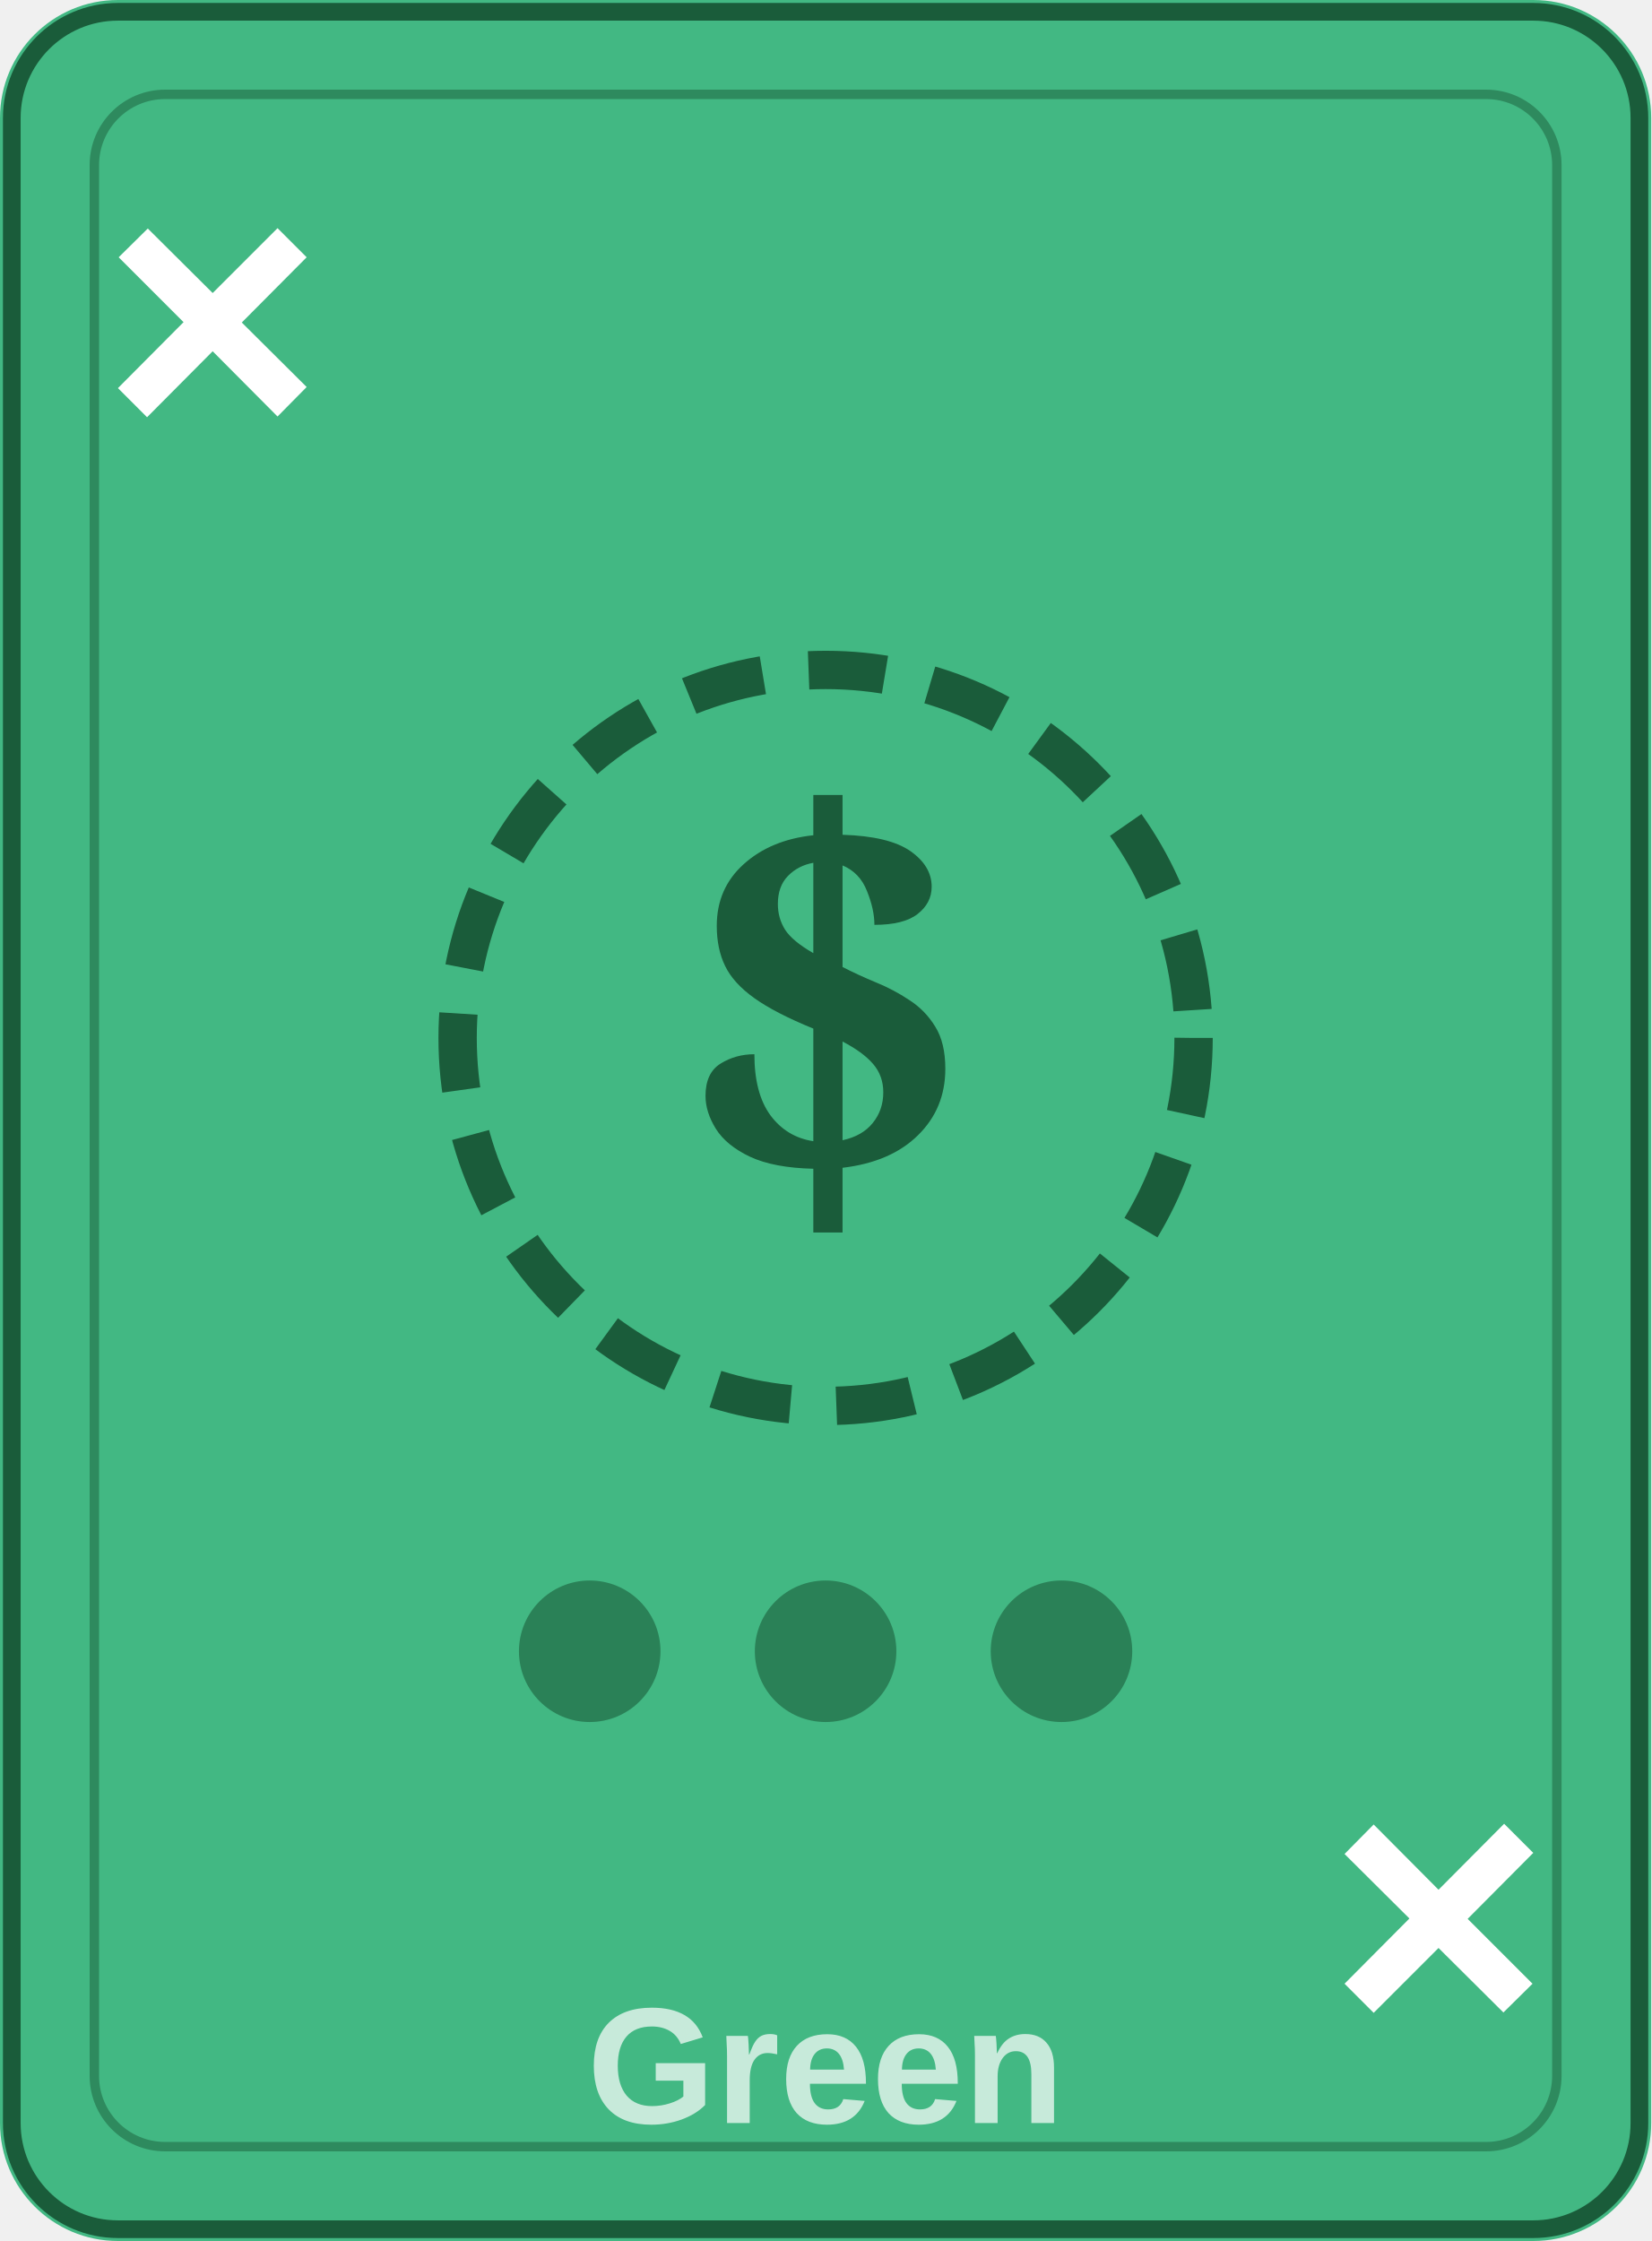
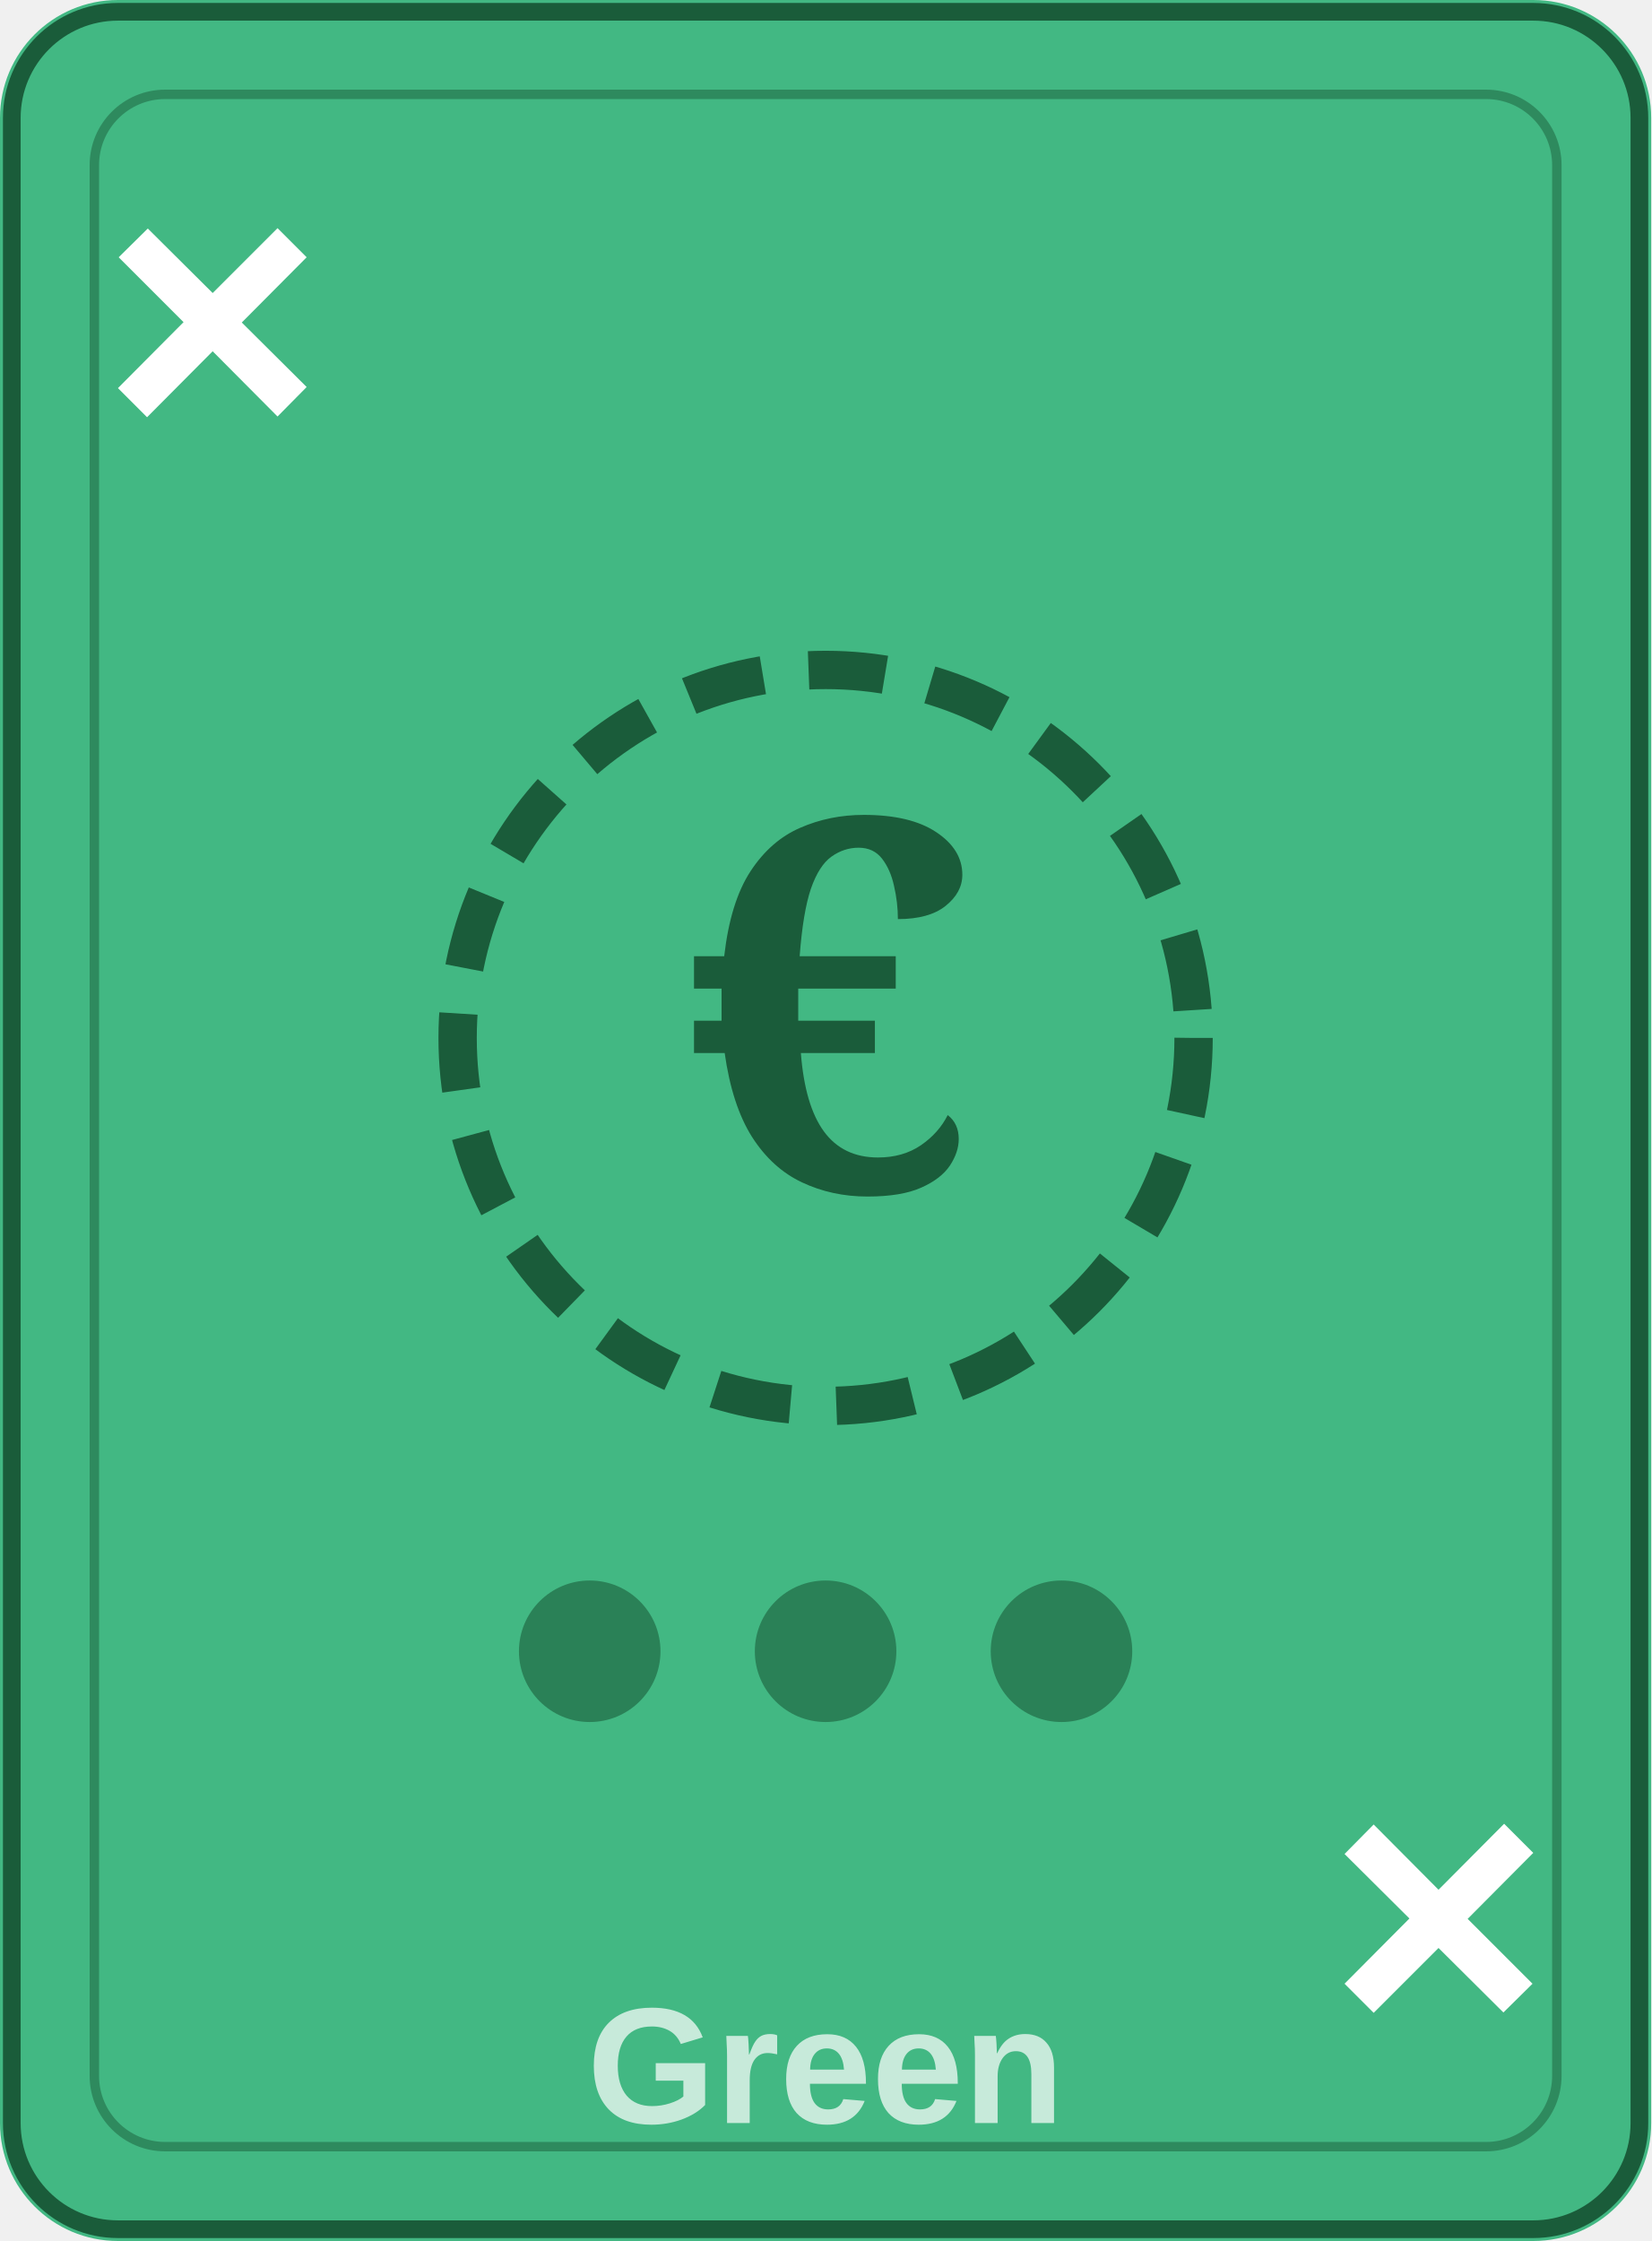
<svg xmlns="http://www.w3.org/2000/svg" width="140" height="190" viewBox="0 0 140 190">
  <rect width="140" height="190" rx="10" ry="10" fill="#42b883" />
  <rect x="1" y="1" width="138" height="188" rx="9" ry="9" fill="none" stroke="#1a5c3a" stroke-width="1.5" />
  <rect x="8" y="8" width="124" height="174" rx="6" ry="6" fill="none" stroke="#1a5c3a" stroke-width="0.8" opacity="0.5" />
  <text x="18" y="38" font-family="Arial, sans-serif" font-size="32" font-weight="bold" text-anchor="middle" fill="#ffffff">×</text>
  <text x="122" y="172" font-family="Arial, sans-serif" font-size="32" font-weight="bold" text-anchor="middle" fill="#ffffff" transform="rotate(180,122,162)">×</text>
  <g transform="translate(70,88) scale(1.3)">
    <circle cx="0" cy="0" r="24" fill="none" stroke="#1a5c3a" stroke-width="2.5" stroke-dasharray="5,3" />
-     <text x="0" y="10" font-family="serif" font-size="34" font-weight="bold" text-anchor="middle" fill="#1a5c3a">$</text>
+     <text x="0" y="10" font-family="serif" font-size="34" font-weight="bold" text-anchor="middle" fill="#1a5c3a">€</text>
  </g>
  <circle cx="50" cy="140" r="6" fill="#1a5c3a" opacity="0.6" />
  <circle cx="70" cy="140" r="6" fill="#1a5c3a" opacity="0.6" />
  <circle cx="90" cy="140" r="6" fill="#1a5c3a" opacity="0.6" />
  <text x="70" y="180" font-family="Arial, sans-serif" font-size="14" font-weight="bold" text-anchor="middle" fill="#ffffff" opacity="0.7">Green</text>
</svg>
